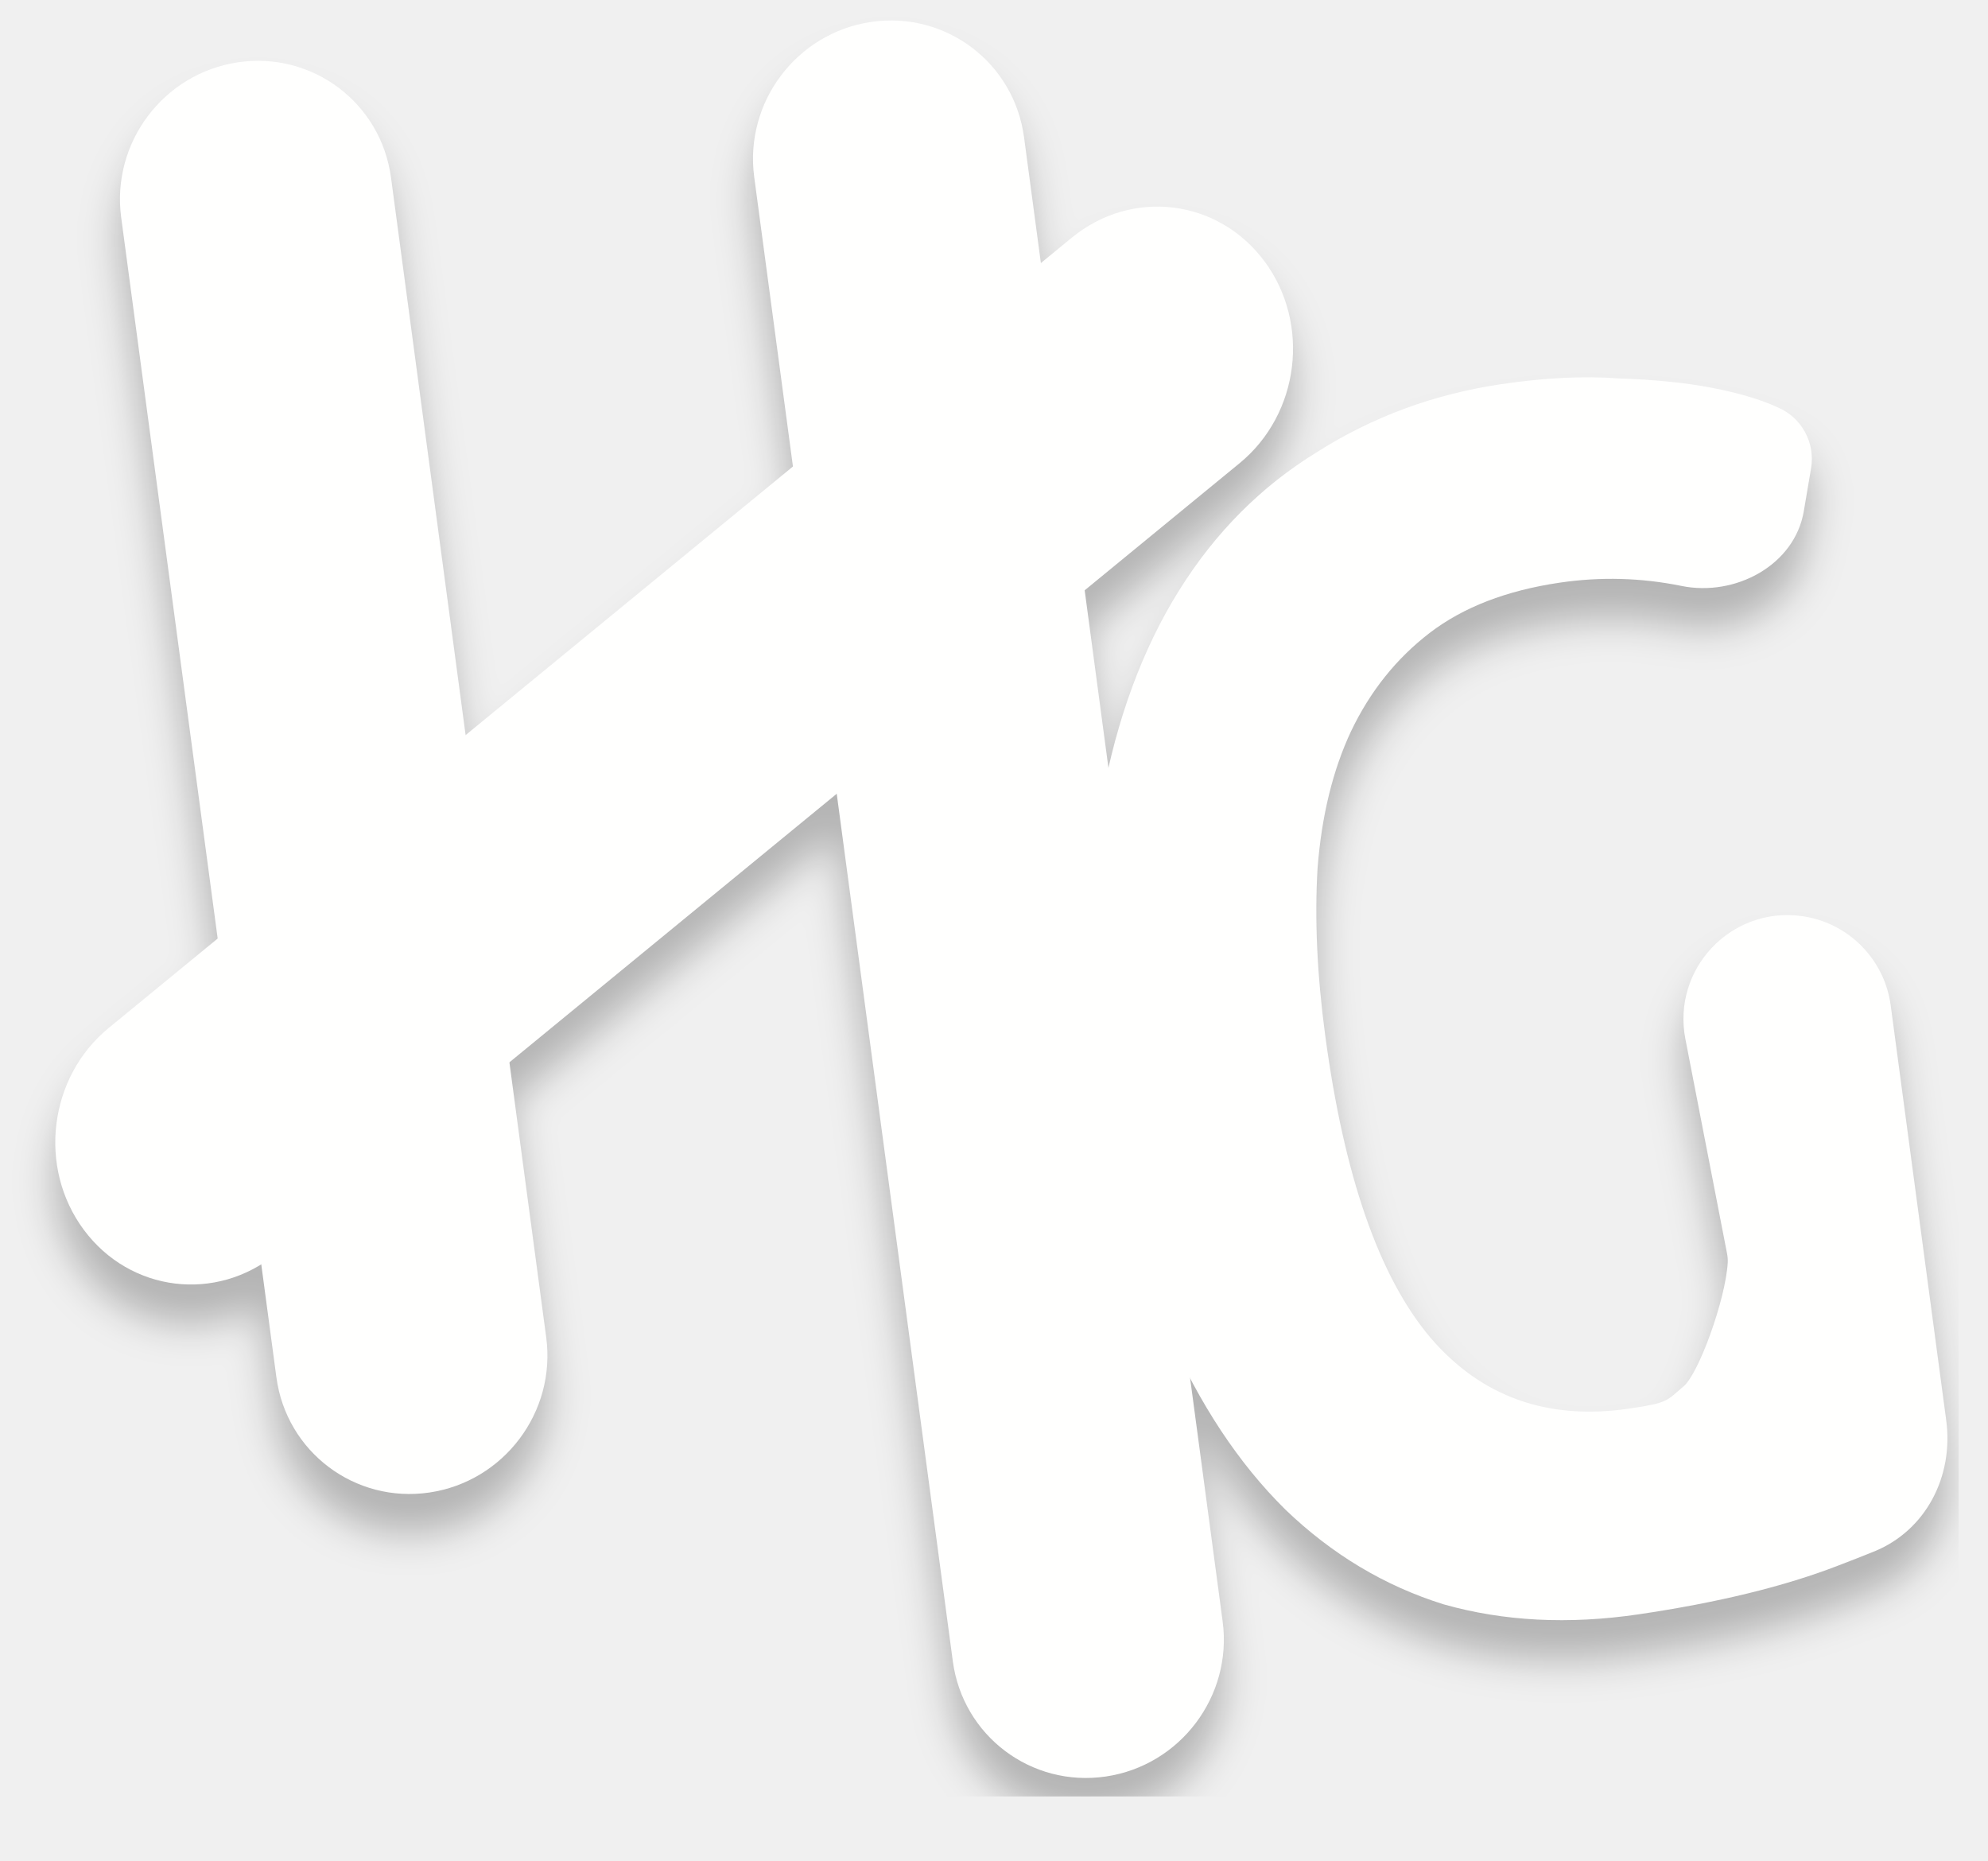
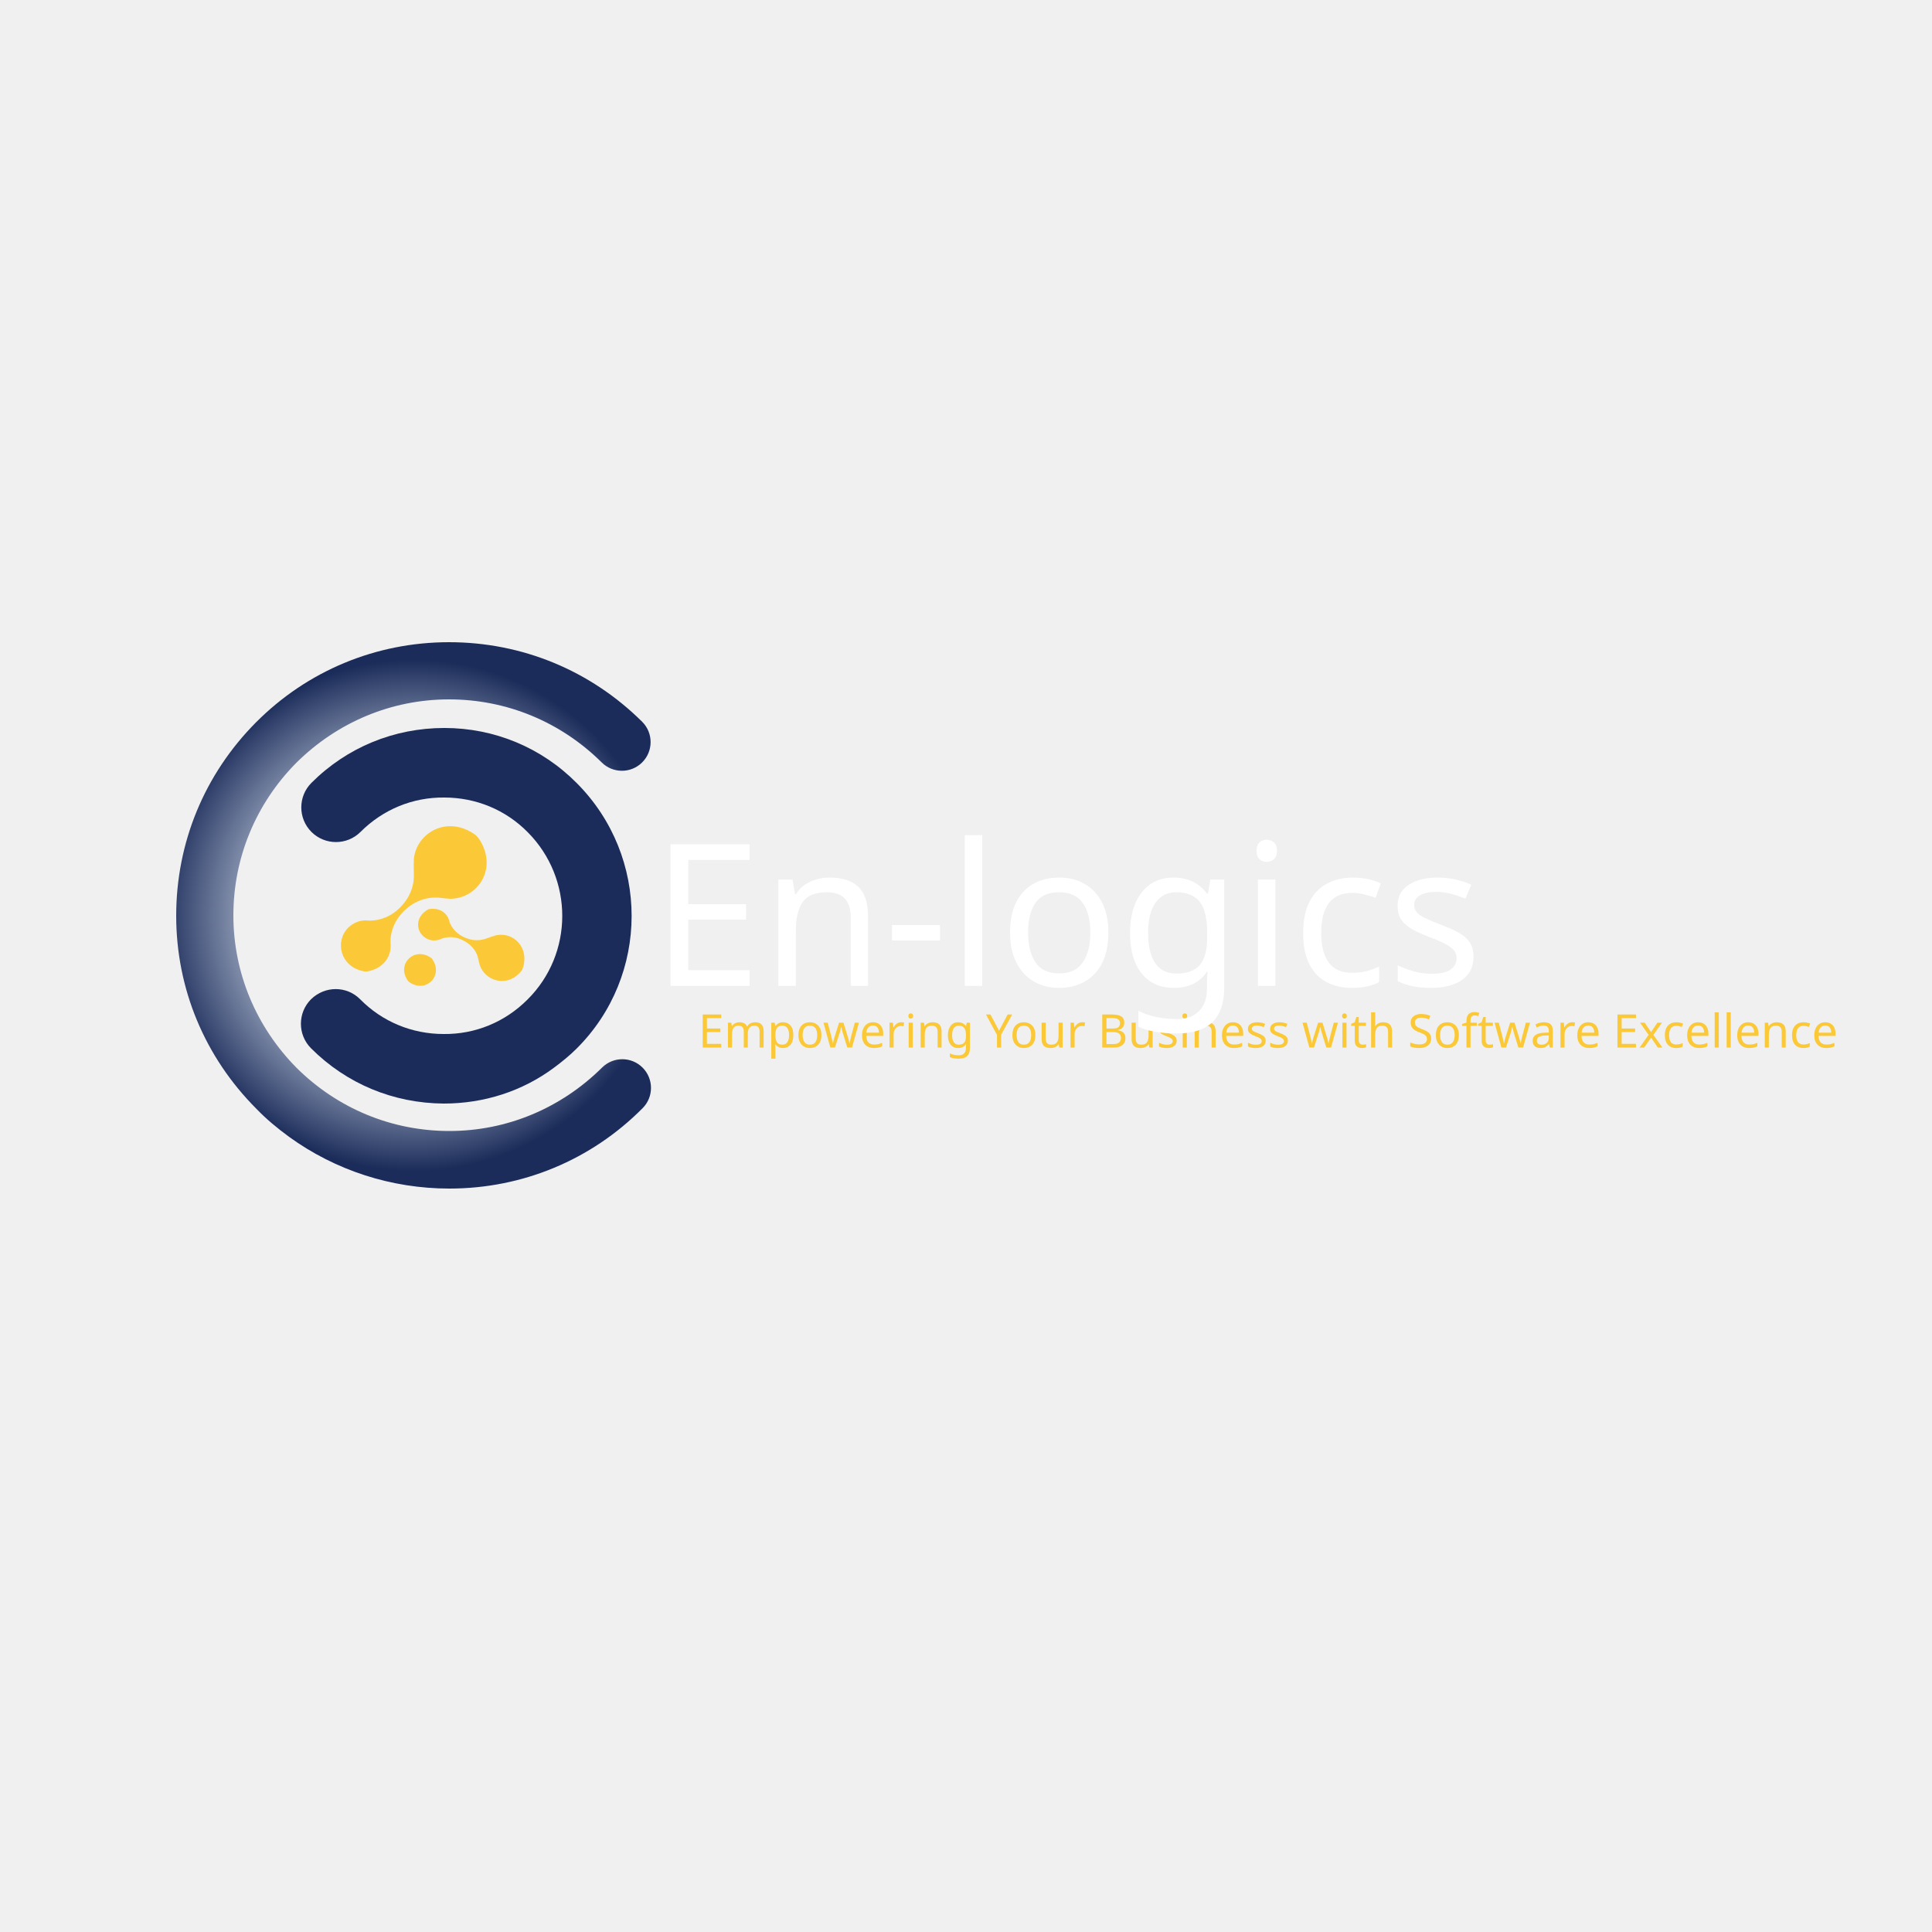
- <svg xmlns="http://www.w3.org/2000/svg" width="203" height="190" fill="none" viewBox="0 0 203 190">
-   <g clip-path="url(#clip0)" filter="url(#filter0_d)">
-     <rect width="27.853" height="147.327" fill="#FFFFFE" rx="13.927" transform="matrix(0.989284 -0.146003 0.132651 0.991163 10.5262 8.39481)" />
-     <rect width="28.7" height="155.929" fill="#FFFFFE" rx="14.35" transform="matrix(-0.596914 -0.802305 0.773101 -0.634283 17.1312 137.087)" />
-     <rect width="27.853" height="180.738" fill="#FFFFFE" rx="13.927" transform="matrix(0.989284 -0.146003 0.132651 0.991163 75.1666 4.27428)" />
-     <path fill="#FFFFFE" d="M159.248 59.492C153.834 60.291 149.42 61.996 146.006 64.608C142.591 67.22 139.904 70.581 137.945 74.691C136.092 78.654 134.957 83.301 134.541 88.632C134.231 93.817 134.491 99.51 135.321 105.711C137.241 120.053 140.812 130.329 146.035 136.542C151.24 142.625 158.026 145.049 166.392 143.814C170.417 143.22 170.147 143.032 171.909 141.552C173.459 140.25 176.197 132.712 176.424 128.908C176.443 128.589 176.408 128.272 176.347 127.958L172.099 106.088C170.715 98.965 176.718 92.58 183.913 93.523C188.676 94.148 192.428 97.89 193.065 102.651L198.736 145.025C199.499 150.723 196.671 156.269 191.34 158.419C190.217 158.873 189.015 159.344 187.733 159.835C182.246 161.962 175.442 163.625 167.322 164.823C160.186 165.876 153.554 165.538 147.425 163.807C141.402 161.929 136.015 158.706 131.263 154.137C126.494 149.439 122.484 143.377 119.231 135.952C115.962 128.397 113.636 119.452 112.252 109.116C110.886 98.909 110.976 89.739 112.523 81.605C114.052 73.343 116.676 66.236 120.397 60.285C124.117 54.334 128.819 49.622 134.501 46.148C140.167 42.545 146.445 40.235 153.335 39.218C157.764 38.564 161.753 38.371 165.302 38.638C168.956 38.757 172.136 39.078 174.841 39.602C177.546 40.125 179.767 40.785 181.505 41.582C183.957 42.609 185.378 45.191 184.934 47.812L184.192 52.192C183.258 57.709 177.197 60.942 171.713 59.826C167.586 58.986 163.431 58.874 159.248 59.492Z" />
+ <svg xmlns="http://www.w3.org/2000/svg" version="1.1" x="0px" y="0px" viewBox="0 0 500 500" style="enable-background:new 0 0 500 500;" xml:space="preserve">
+   <style type="text/css">
+ 	.st0{display:none;}
+ 	.st1{display:inline;}
+ 	.st2{fill:#FBC938;}
+ 	.st3{font-family:'MyriadPro-Regular';}
+ 	.st4{font-size:12px;}
+ 	.st5{fill:url(#SVGID_1_);}
+ 	.st6{fill:#1B2C5A;}
+ 	.st7{fill:#FFFFFF;}
+ 	.st8{font-family:'ArialRoundedMTBold';}
+ 	.st9{font-size:51.325px;}
+ </style>
+   <g id="BACKGROUND">
+     <g class="st0">
+       <g class="st1">
+         <rect x="-3.4" width="503.4" height="500" />
+       </g>
+     </g>
+     <text transform="matrix(1 0 0 1 180.7021 271.1064)" class="st2 st3 st4">Empowering Your Business with Software Excellence</text>
  </g>
-   <defs>
-     <filter id="filter0_d" width="208" height="191.208" x="-4" y=".208" color-interpolation-filters="sRGB" filterUnits="userSpaceOnUse">
-       <feFlood flood-opacity="0" result="BackgroundImageFix" />
-       <feColorMatrix in="SourceAlpha" type="matrix" values="0 0 0 0 0 0 0 0 0 0 0 0 0 0 0 0 0 0 127 0" />
-       <feOffset dy="4" />
-       <feGaussianBlur stdDeviation="2" />
-       <feColorMatrix type="matrix" values="0 0 0 0 0 0 0 0 0 0 0 0 0 0 0 0 0 0 0.25 0" />
-       <feBlend in2="BackgroundImageFix" mode="normal" result="effect1_dropShadow" />
-       <feBlend in="SourceGraphic" in2="effect1_dropShadow" mode="normal" result="shape" />
-     </filter>
-     <clipPath id="clip0">
-       <rect width="200" height="183.208" fill="#fff" transform="translate(0 0.207642)" />
-     </clipPath>
-   </defs>
+   <g id="OBJECTS">
+     <g id="Nuevo_símbolo">
+ 	</g>
+     <g id="Nuevo_símbolo_1">
+ 	</g>
+     <g id="Nuevo_símbolo_2">
+ 	</g>
+     <g id="Nuevo_símbolo_3">
+ 	</g>
+     <g>
+       <g>
+         <g>
+           <path class="st2" d="M122.5,215.7c-6.9-4.5-14.2-0.3-15.3,5.9c-0.2,0.6-0.1,4.4-0.1,4.4c0,0.7,0.4,4.9-3.6,8.9      c-4,4-8.6,3.3-8.6,3.3v0c-1.7-0.1-3.5,0.6-4.8,1.9c-3.5,3.5-2.1,10.2,4.2,11.3c0.3,0,0.5,0,0.8,0c4.2-0.8,6.1-3.8,6-6.9l0,0      c0,0-0.7-4.5,3.3-8.6c4-4,8.2-3.6,8.9-3.6c0,0,2.7,0.3,3.2,0.3c7.1,0,12.4-7.8,7.6-15.3C123.7,216.7,123.2,216.1,122.5,215.7z" />
+           <path class="st2" d="M135.4,250.3c1.5-5.3-2.6-9-6.7-8.3c-0.4,0-2.6,0.8-2.6,0.8c-0.4,0.1-2.8,1.3-6.1-0.3      c-3.3-1.6-3.8-4.4-3.8-4.4l0,0c-0.6-1.9-2.5-3.3-5.3-2.8c0,0,0,0,0,0c-3.8,2-3.3,6.3-0.3,7.7c1.1,0.5,2.2,0.5,3.3,0.1l0,0      c0,0,2.6-1.4,5.8,0.2c3.3,1.6,3.9,4.1,4,4.6c0,0,0.4,1.7,0.5,2c1.6,4.3,7.6,5.8,11,1C135.2,250.7,135.3,250.5,135.4,250.3z" />
+           <path class="st2" d="M111.7,248c3.4,4.4-1.6,9.4-6,6C102.3,249.6,107.3,244.7,111.7,248z" />
+         </g>
+       </g>
+     </g>
+     <g>
+       <g>
+         <g>
+           <g>
+             <radialGradient id="SVGID_1_" cx="26.615" cy="346.657" r="66.24" gradientTransform="matrix(0 1 -1 0 453.7363 210.2891)" gradientUnits="userSpaceOnUse">
+               <stop offset="2.737430e-02" style="stop-color:#1B2C5A" />
+               <stop offset="0.577" style="stop-color:#ACB7CC" />
+               <stop offset="1" style="stop-color:#1B2C5A" />
+             </radialGradient>
+             <path class="st5" d="M74.8,294.2c-3-2.2-5.8-4.5-8.4-7.2C53,273.6,45.6,255.9,45.6,237c0-18.9,7.3-36.6,20.6-50       c13.3-13.4,31.1-20.8,50-20.8c18.9,0,36.6,7.3,50,20.6c2.9,2.9,2.9,7.6,0,10.5c-2.9,2.9-7.6,2.9-10.5,0       c-10.6-10.5-24.6-16.3-39.5-16.3c-14.9,0-28.9,5.9-39.5,16.4c-10.5,10.6-16.3,24.6-16.3,39.5c0,14.9,5.9,28.9,16.4,39.5       c10.6,10.5,24.6,16.3,39.5,16.3c14.9,0,28.9-5.9,39.5-16.4c2.9-2.9,7.6-2.9,10.5,0c2.9,2.9,2.9,7.6,0,10.5       c-13.3,13.4-31.1,20.8-50,20.8C101.3,307.6,86.8,302.9,74.8,294.2z" />
+           </g>
+         </g>
+       </g>
+     </g>
+     <g>
+       <g>
+         <path class="st6" d="M143.4,276.3c2-1.5,4-3.1,5.8-4.9c19-18.9,19-49.7,0.1-68.7c-9.1-9.2-21.3-14.3-34.3-14.3     c-13,0-25.2,5-34.4,14.2c-3.5,3.5-3.5,9.2,0,12.7c3.5,3.5,9.2,3.5,12.7,0c5.8-5.8,13.5-9,21.7-8.9c8.2,0,15.9,3.2,21.6,9     c11.9,12,11.9,31.4-0.1,43.3c-5.8,5.8-13.5,9-21.7,8.9c-8.2,0-15.9-3.2-21.6-9c-3.5-3.5-9.1-3.5-12.7,0c-3.5,3.5-3.5,9.2,0,12.7     c9.2,9.2,21.3,14.2,34.3,14.3C125.3,285.6,135.2,282.4,143.4,276.3z" />
+       </g>
+     </g>
+     <text transform="matrix(1 0 0 1 168.5454 255.146)" class="st7 st8 st9">En-logics</text>
+   </g>
+   <g id="DESIGNED_BY_FREEPIK">
+ </g>
</svg>
